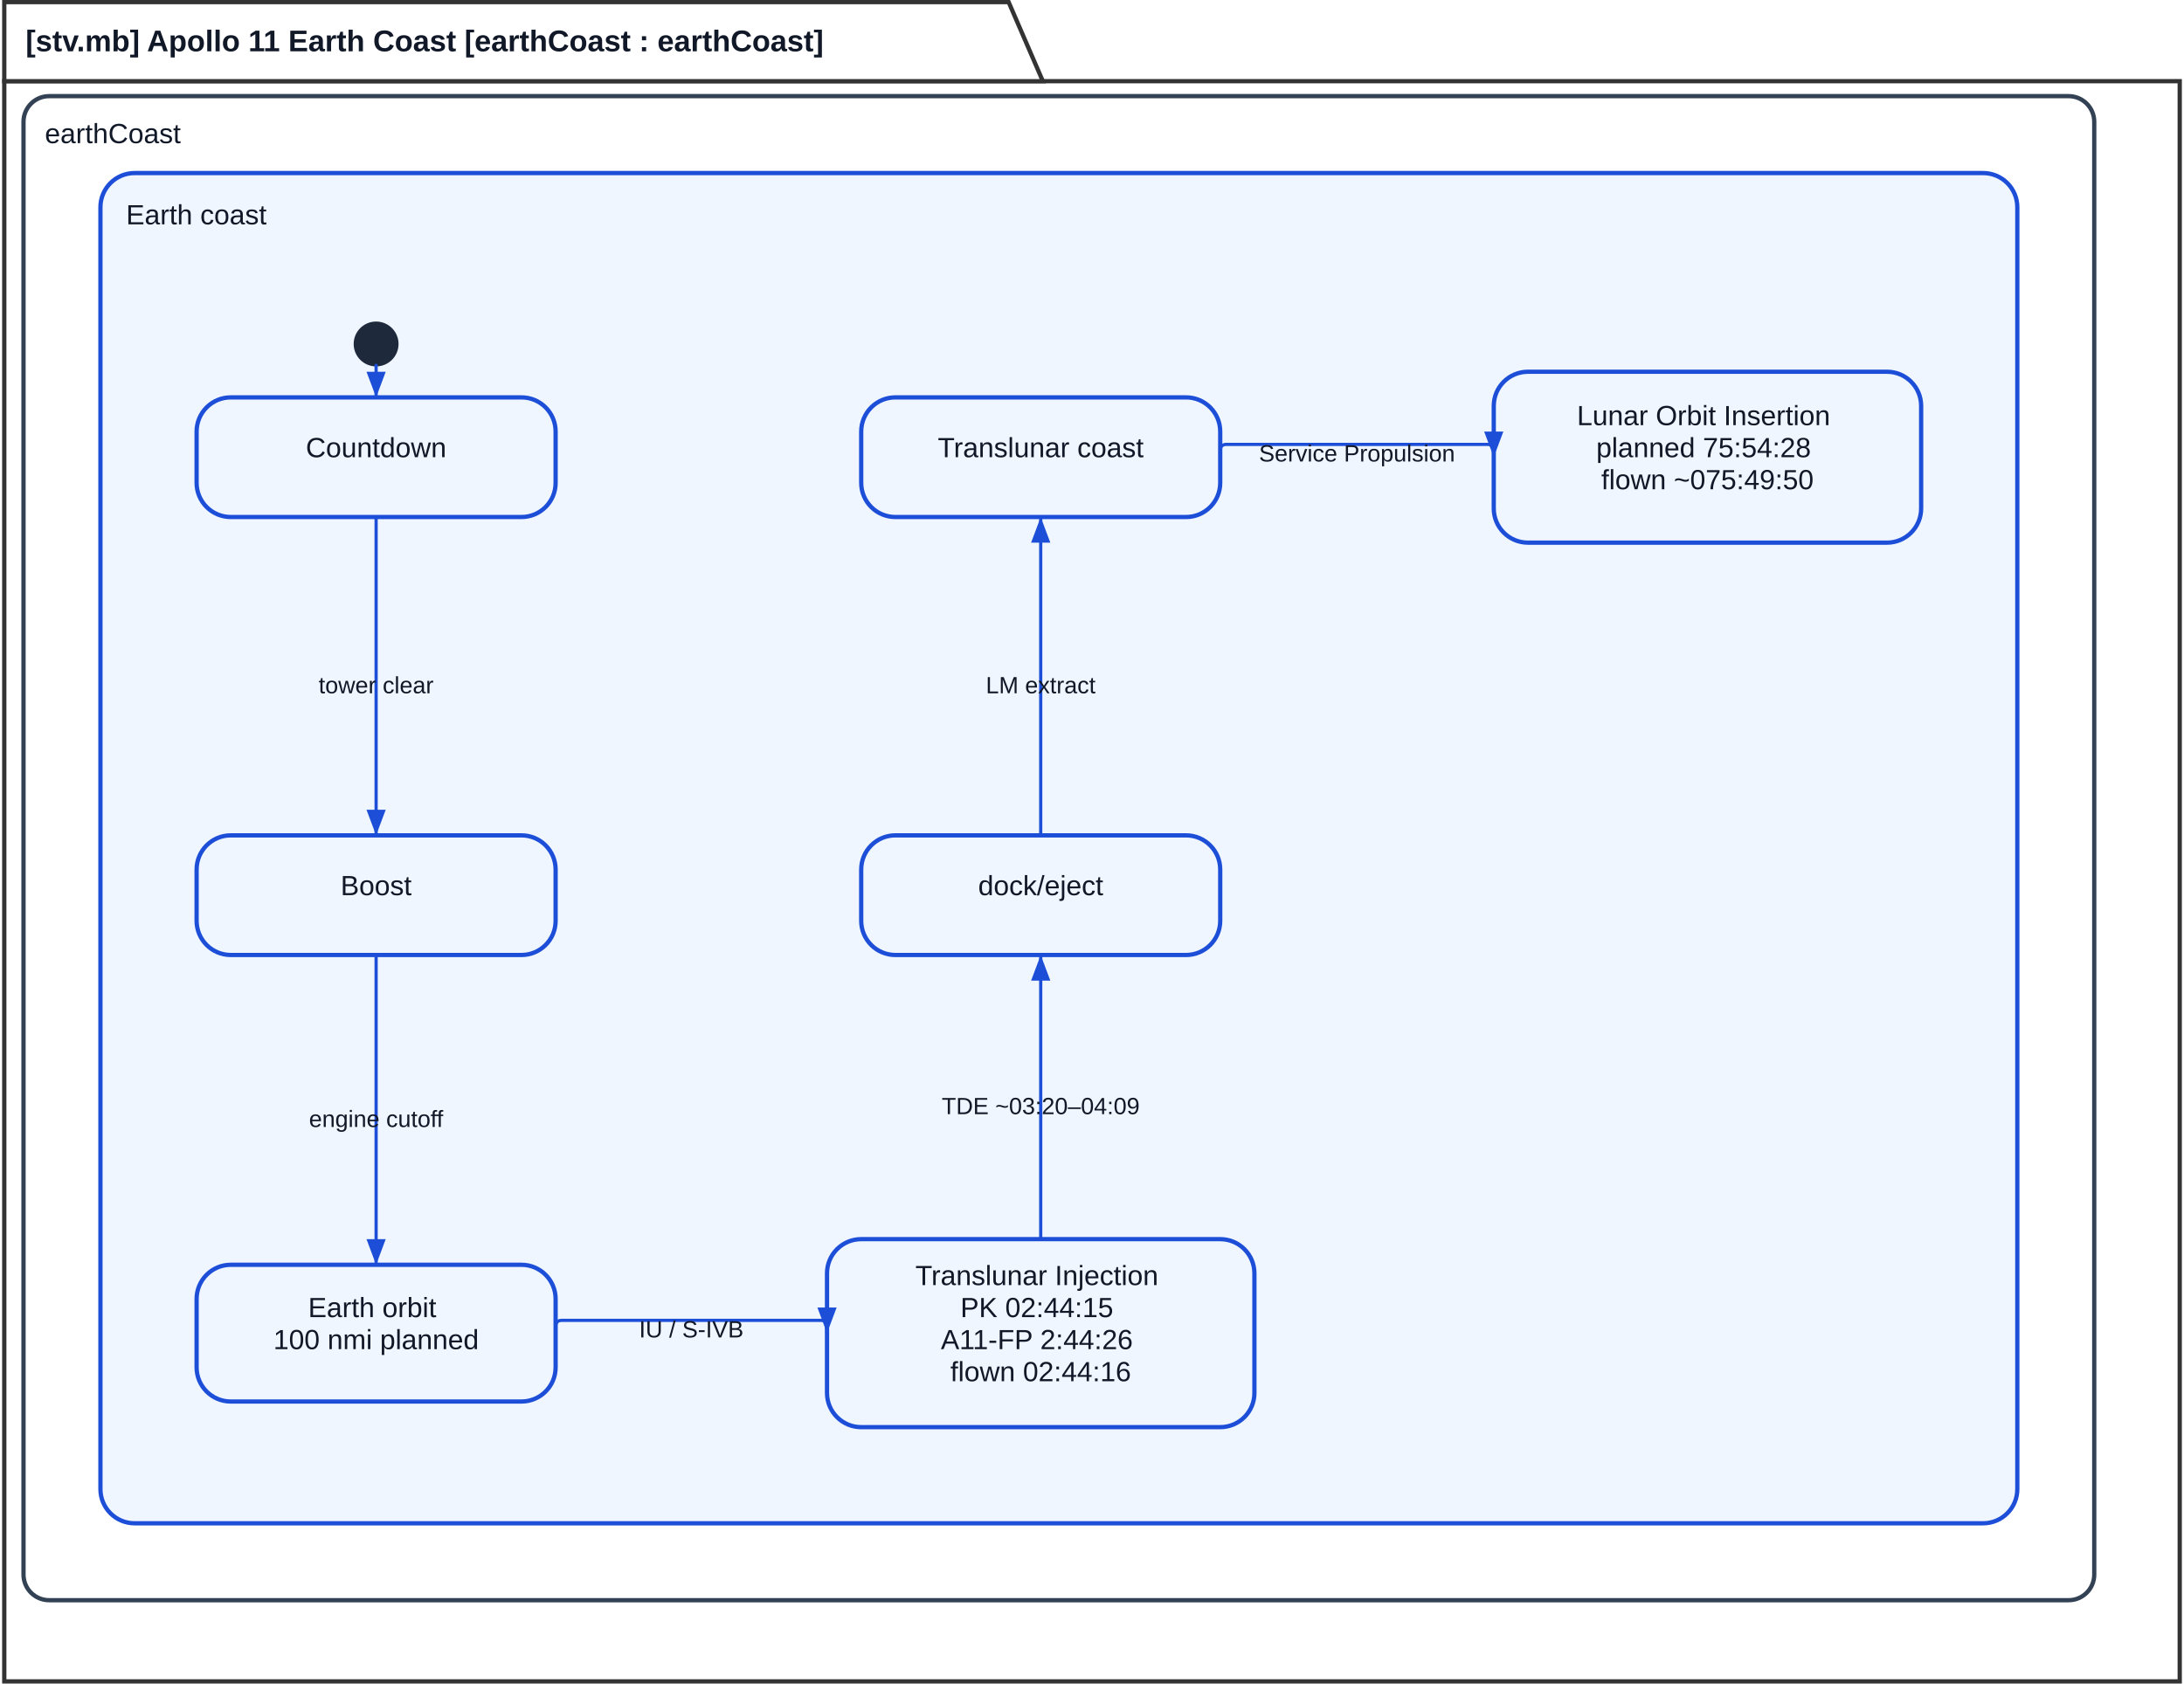
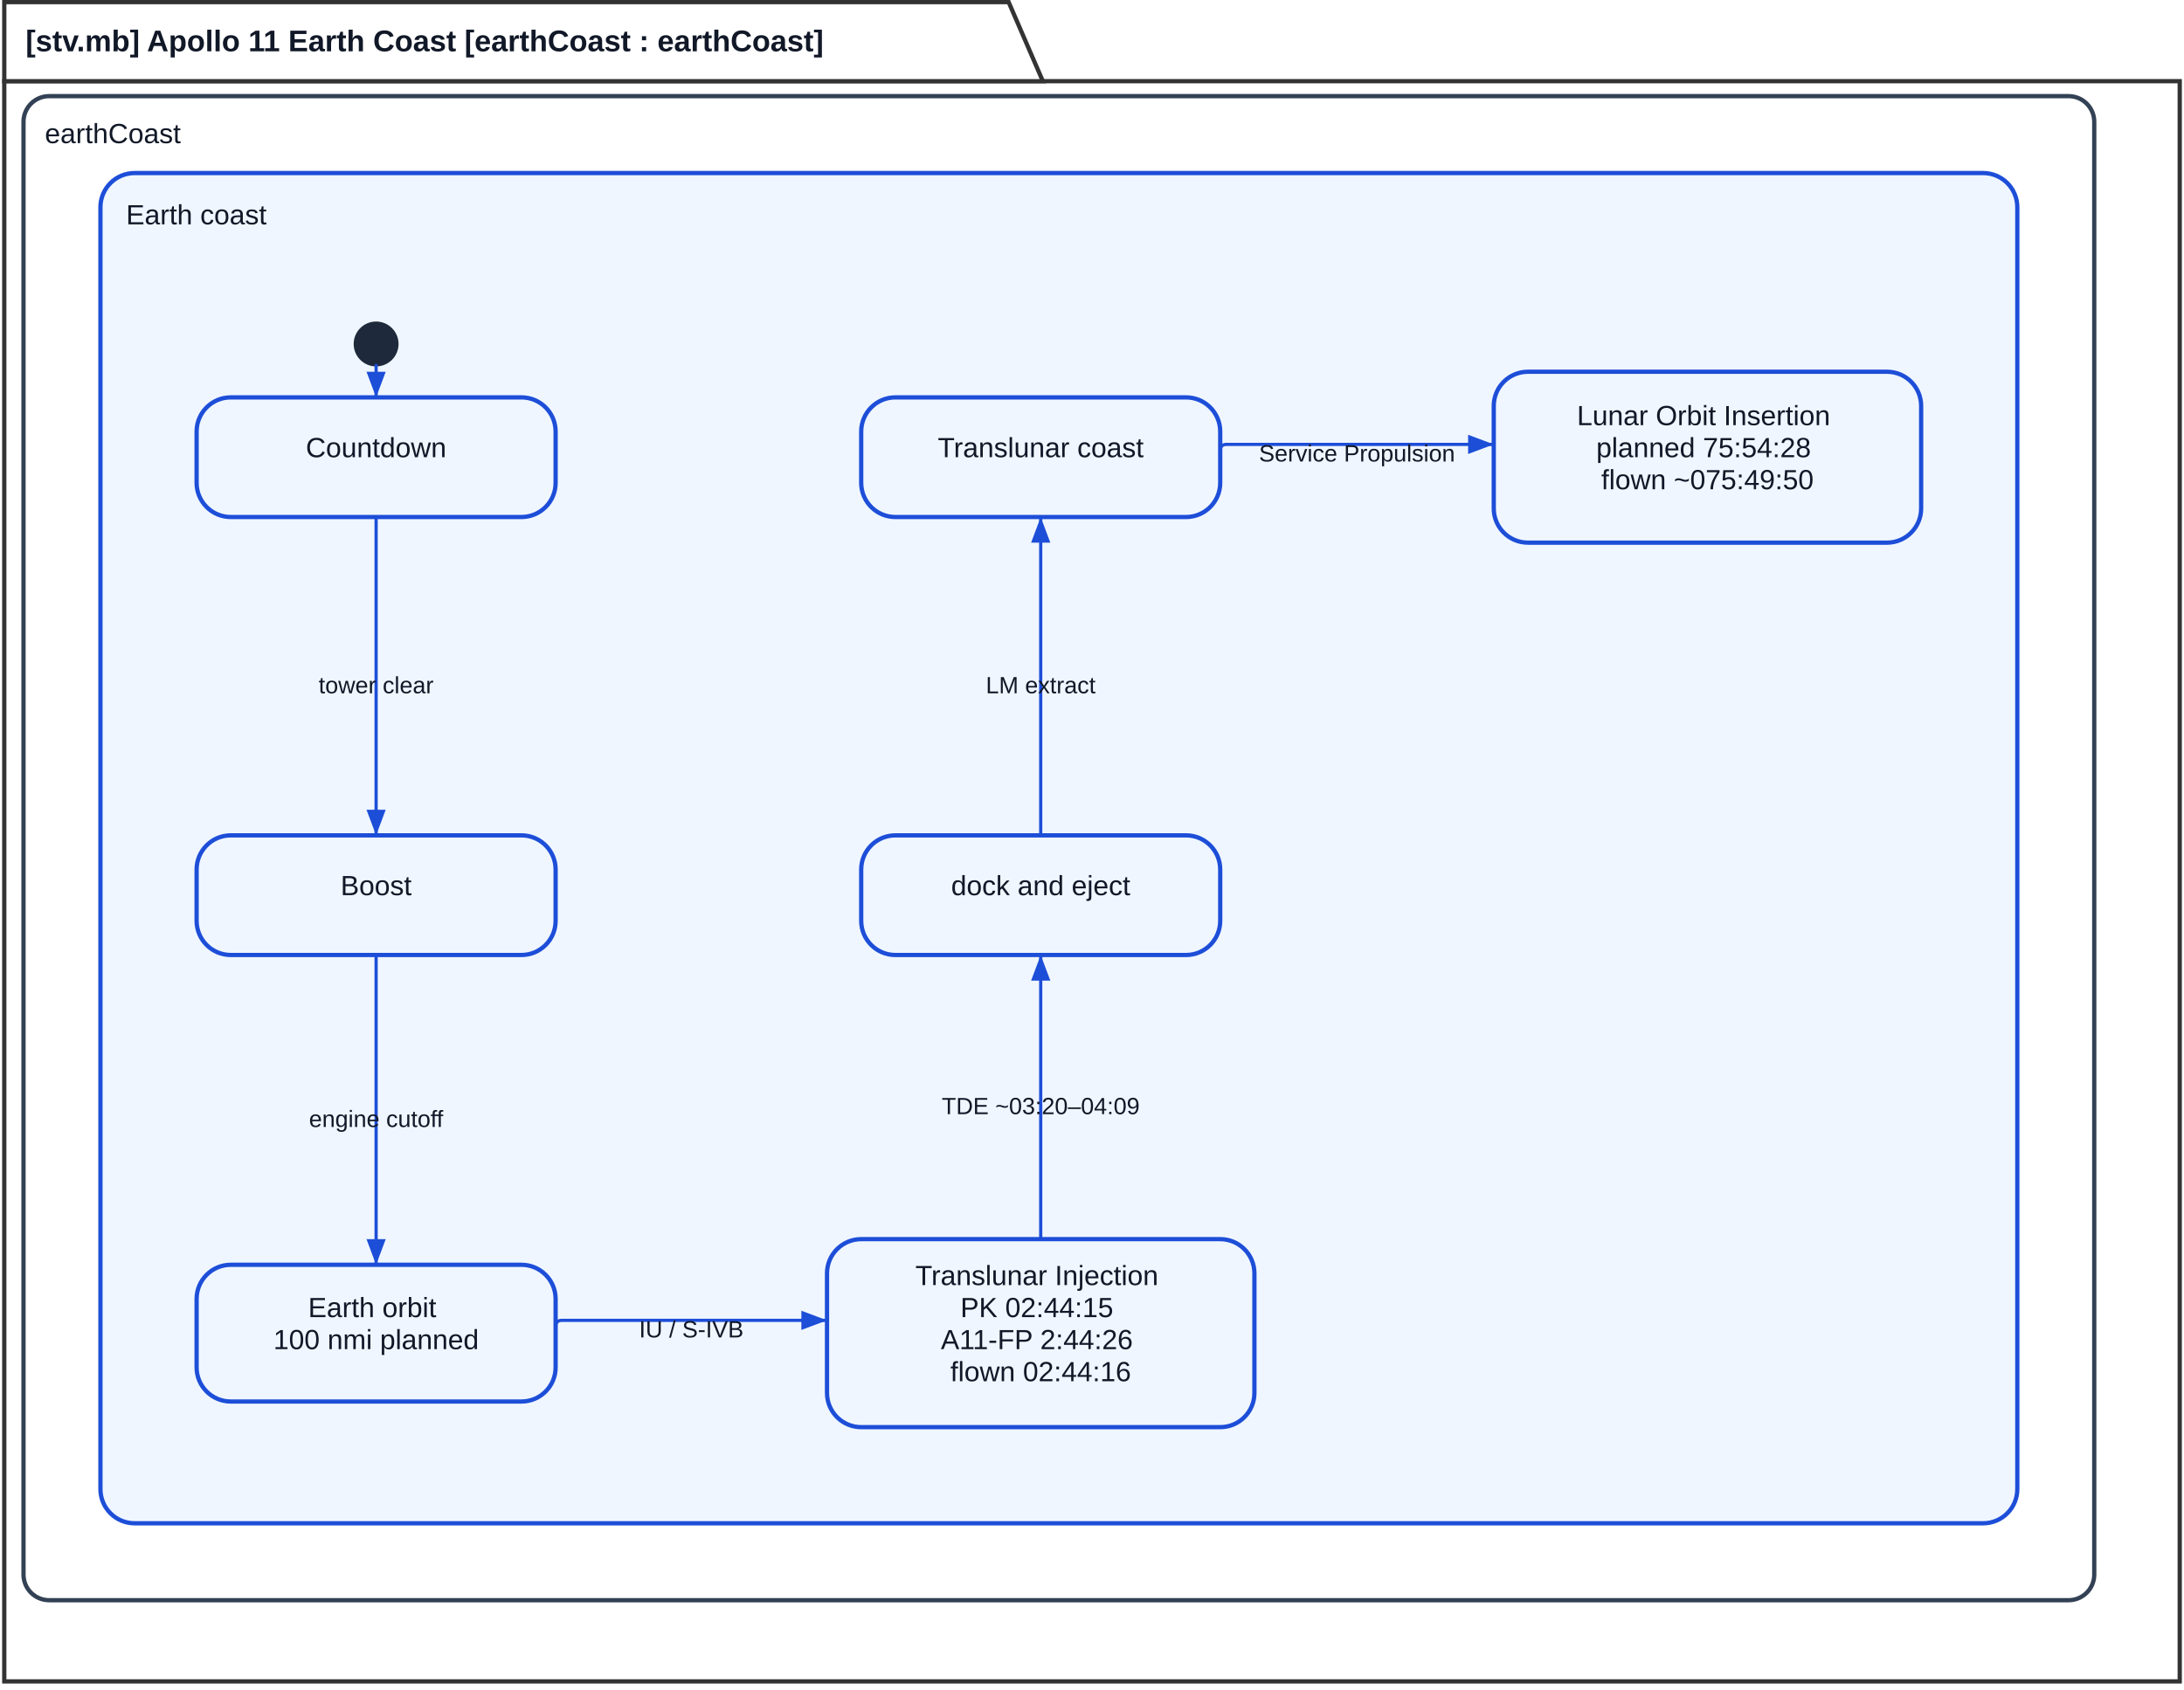
<svg xmlns="http://www.w3.org/2000/svg" width="1022" height="791" viewBox="0 0 1022 791">
  <defs>
    <style>text{font-family:Arial,Helvetica,sans-serif;fill:#111827}.label{font-size:13px}.small{font-size:11px}.header{font-size:14px;font-weight:600}</style>
    <marker id="arrow" markerWidth="8" markerHeight="6" refX="8" refY="3" orient="auto">
      <polygon points="0 0,8 3,0 6" fill="#1D4ED8" />
    </marker>
    <marker id="arrow-dark" markerWidth="8" markerHeight="6" refX="8" refY="3" orient="auto">
      <polygon points="0 0,8 3,0 6" fill="#334155" />
    </marker>
    <marker id="composition" markerWidth="12" markerHeight="12" refX="0" refY="6" orient="auto" markerUnits="strokeWidth">
      <polygon points="0 6,6 0,12 6,6 12" fill="#111827" stroke="#111827" />
    </marker>
  </defs>
  <rect x="0" y="0" width="1022" height="791" fill="#FFFFFF" />
  <rect x="2" y="38" width="1018" height="749" fill="none" stroke="#333333" stroke-width="2" />
  <path d="M 2 1 H 472 L 488 38 H 2 Z" fill="#FFFFFF" stroke="#333333" stroke-width="2" />
  <text class="header" x="12" y="24">[stv.mb] Apollo 11 Earth Coast [earthCoast : earthCoast]</text>
  <rect x="2" y="38" width="1018" height="751" fill="none" stroke="#333333" stroke-width="0" />
  <g transform="translate(2,40)">
    <rect id="boundary" x="9" y="5" width="969" height="704" rx="12" fill="#FFFFFF" stroke="#334155" stroke-width="2" />
    <text class="label" x="19" y="27">earthCoast</text>
    <rect id="earthCoast" x="45" y="41" width="897" height="632" rx="16" fill="#EFF6FF" stroke="#1D4ED8" stroke-width="2" />
    <text class="label" x="57" y="65">Earth coast</text>
    <circle id="earthInitial" cx="174" cy="121" r="10" fill="#1E293B" stroke="#1E293B" stroke-width="1" />
    <rect id="countdown" x="90" y="146" width="168" height="56" rx="16" fill="#EFF6FF" stroke="#1D4ED8" stroke-width="2" />
    <text class="label" text-anchor="middle" x="174" y="174">Countdown</text>
    <rect id="boost" x="90" y="351" width="168" height="56" rx="16" fill="#EFF6FF" stroke="#1D4ED8" stroke-width="2" />
    <text class="label" text-anchor="middle" x="174" y="379">Boost</text>
    <rect id="earthOrbit" x="90" y="552" width="168" height="64" rx="16" fill="#EFF6FF" stroke="#1D4ED8" stroke-width="2" />
    <text class="label" text-anchor="middle">
      <tspan x="174" y="576.5">Earth orbit</tspan>
      <tspan x="174" dy="15">100 nmi planned</tspan>
    </text>
    <rect id="TLI" x="385" y="540" width="200" height="88" rx="16" fill="#EFF6FF" stroke="#1D4ED8" stroke-width="2" />
    <text class="label" text-anchor="middle">
      <tspan x="485" y="561.5">Translunar Injection</tspan>
      <tspan x="485" dy="15">PK 02:44:15</tspan>
      <tspan x="485" dy="15">A11-FP 2:44:26</tspan>
      <tspan x="485" dy="15">flown 02:44:16</tspan>
    </text>
    <rect id="dockEject" x="401" y="351" width="168" height="56" rx="16" fill="#EFF6FF" stroke="#1D4ED8" stroke-width="2" />
-     <text class="label" text-anchor="middle" x="485" y="379">dock/eject</text>
+     <text class="label" text-anchor="middle" x="485" y="379">dock and eject</text>
    <rect id="translunar" x="401" y="146" width="168" height="56" rx="16" fill="#EFF6FF" stroke="#1D4ED8" stroke-width="2" />
    <text class="label" text-anchor="middle" x="485" y="174">Translunar coast</text>
    <rect id="LOI" x="697" y="134" width="200" height="80" rx="16" fill="#EFF6FF" stroke="#1D4ED8" stroke-width="2" />
    <text class="label" text-anchor="middle">
      <tspan x="797" y="159">Lunar Orbit Insertion</tspan>
      <tspan x="797" dy="15">planned 75:54:28</tspan>
      <tspan x="797" dy="15">flown ~075:49:50</tspan>
    </text>
    <path d="M 174,131 L 174,146" fill="none" stroke="#1D4ED8" stroke-width="1.5" stroke-linejoin="round" stroke-linecap="round" marker-end="url(#arrow)" />
    <path d="M 174,202 L 174,351" fill="none" stroke="#1D4ED8" stroke-width="1.5" stroke-linejoin="round" stroke-linecap="round" marker-end="url(#arrow)" />
    <path d="M 174,407 L 174,552" fill="none" stroke="#1D4ED8" stroke-width="1.5" stroke-linejoin="round" stroke-linecap="round" marker-end="url(#arrow)" />
-     <path d="M 258,584 L 258,581 Q 258,578 261,578 L 382,578 Q 385,578 385,581 L 385,584" fill="none" stroke="#1D4ED8" stroke-width="1.5" stroke-linejoin="round" stroke-linecap="round" marker-end="url(#arrow)" />
+     <path d="M 258,584 L 258,581 Q 258,578 261,578 L 385,578" fill="none" stroke="#1D4ED8" stroke-width="1.5" stroke-linejoin="round" stroke-linecap="round" marker-end="url(#arrow)" />
    <path d="M 485,540 L 485,407" fill="none" stroke="#1D4ED8" stroke-width="1.5" stroke-linejoin="round" stroke-linecap="round" marker-end="url(#arrow)" />
    <path d="M 485,351 L 485,202" fill="none" stroke="#1D4ED8" stroke-width="1.5" stroke-linejoin="round" stroke-linecap="round" marker-end="url(#arrow)" />
-     <path d="M 569,174 L 569,171 Q 569,168 572,168 L 694,168 Q 697,168 697,171 L 697,174" fill="none" stroke="#1D4ED8" stroke-width="1.5" stroke-linejoin="round" stroke-linecap="round" marker-end="url(#arrow)" />
+     <path d="M 569,174 L 569,171 Q 569,168 572,168 L 697,168" fill="none" stroke="#1D4ED8" stroke-width="1.5" stroke-linejoin="round" stroke-linecap="round" marker-end="url(#arrow)" />
    <text class="small" text-anchor="middle" x="174" y="284.5">tower clear</text>
    <text class="small" text-anchor="middle" x="174" y="487.5">engine cutoff</text>
    <text class="small" text-anchor="middle" x="321.5" y="586">IU / S-IVB</text>
    <text class="small" text-anchor="middle" x="485" y="481.5">TDE ~03:20–04:09</text>
    <text class="small" text-anchor="middle" x="485" y="284.5">LM extract</text>
    <text class="small" text-anchor="middle" x="633" y="176">Service Propulsion</text>
  </g>
</svg>
